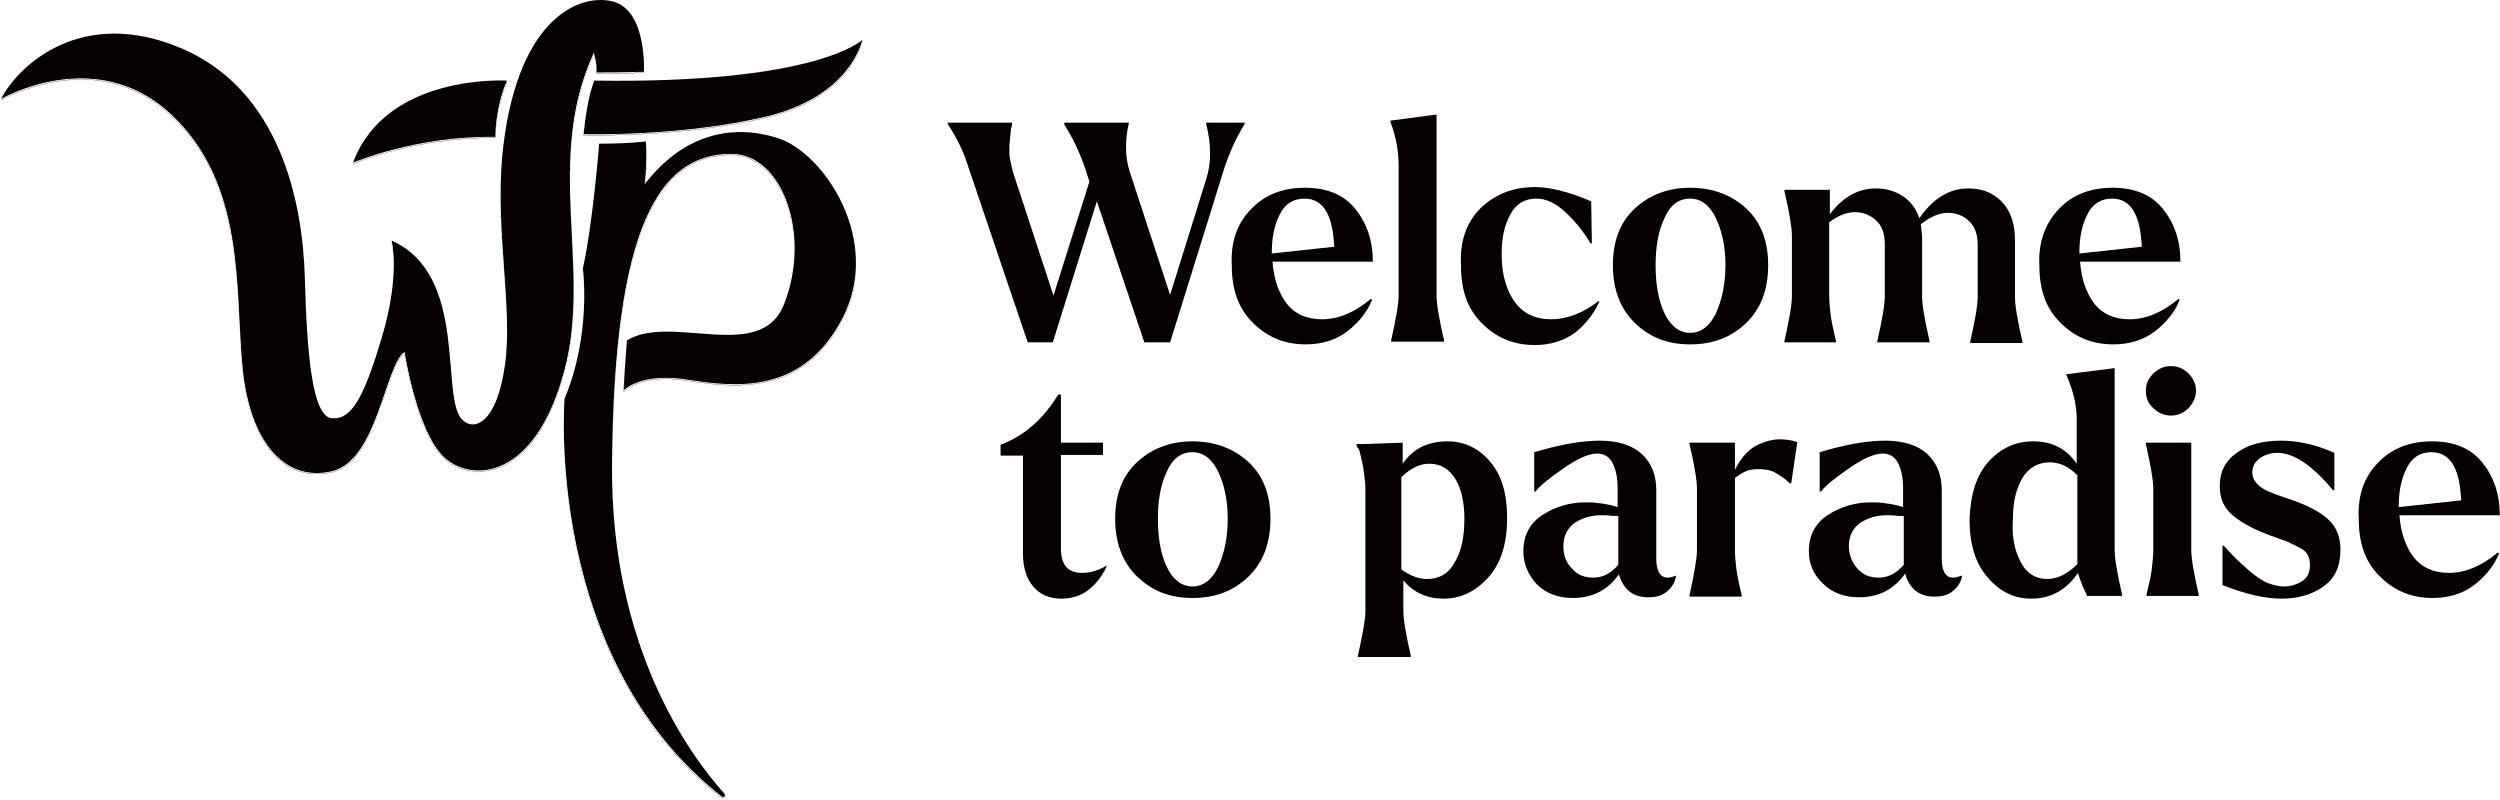
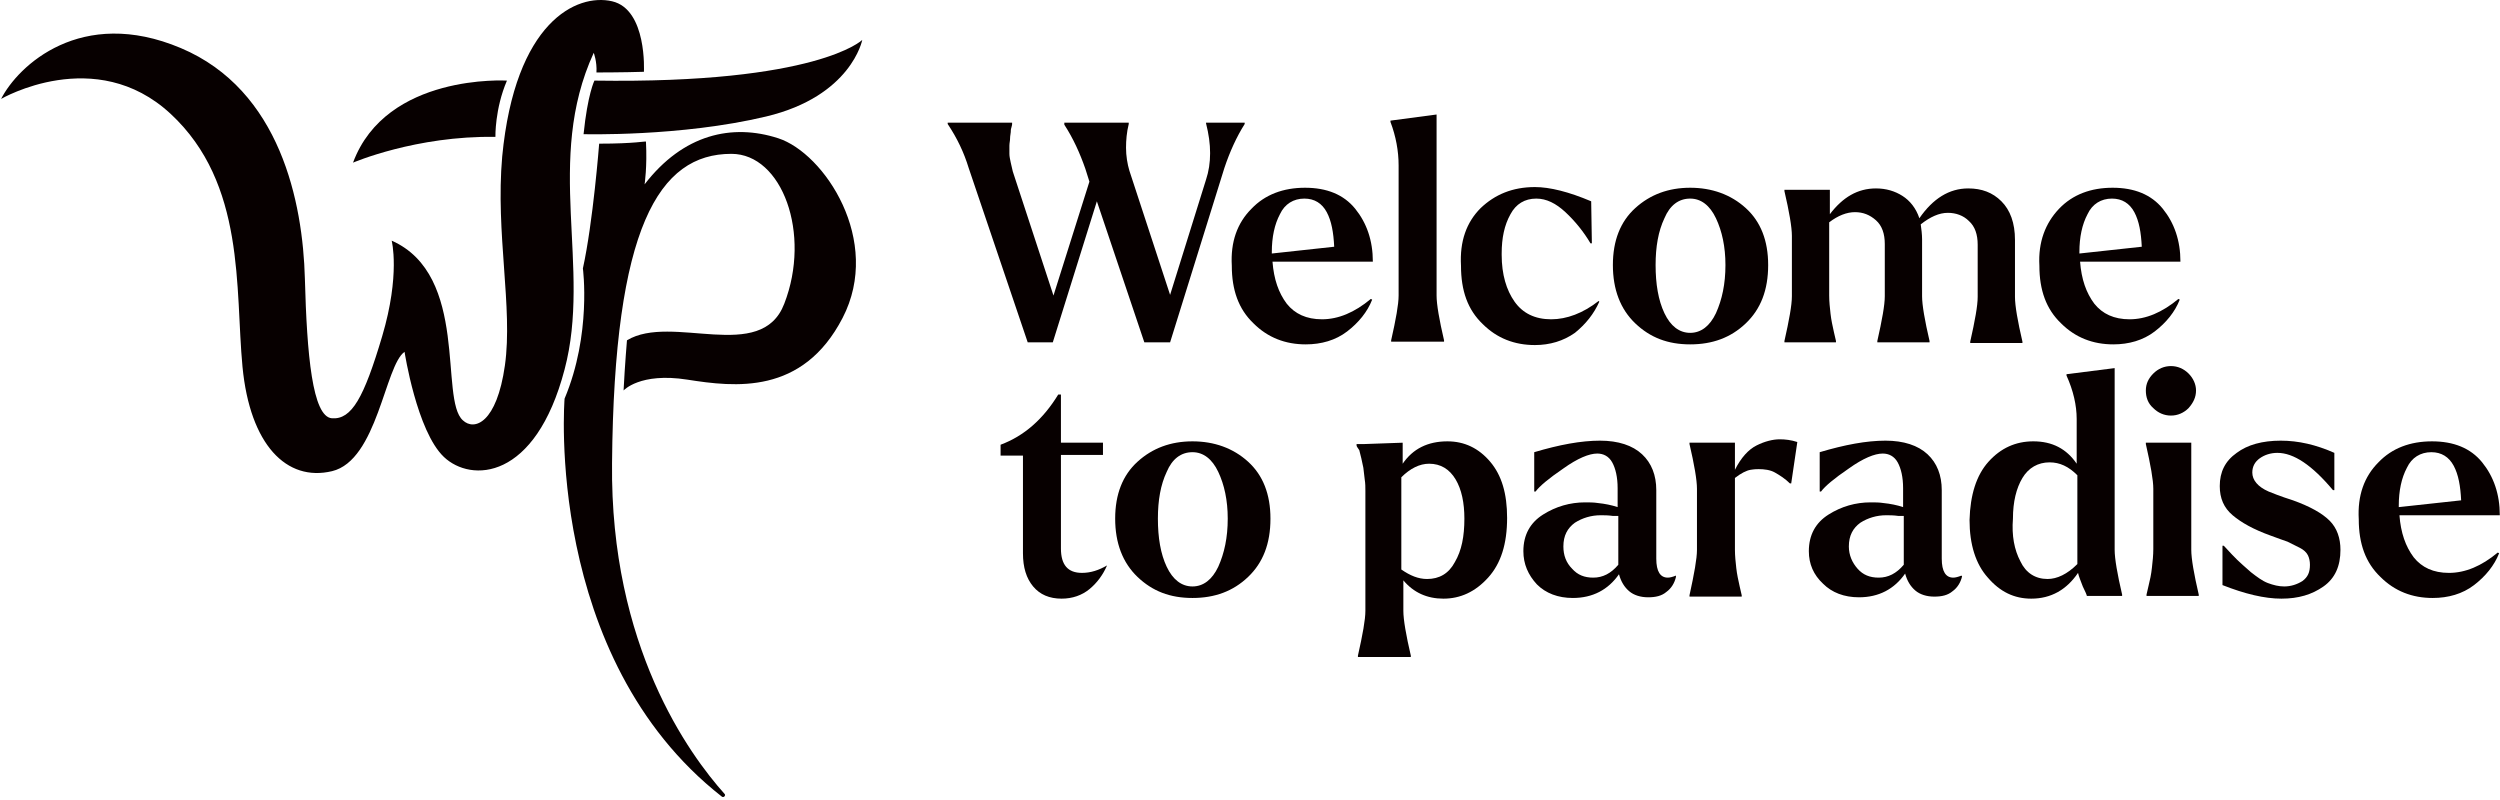
<svg xmlns="http://www.w3.org/2000/svg" width="9065" height="2898" viewBox="0 0 9065 2898" fill="none">
  <path d="M3669.91 444.727V449.644C3669.91 449.644 3669.91 454.561 3667.45 461.937C3664.99 469.313 3664.99 474.231 3664.99 479.148C3664.99 484.066 3662.54 491.442 3662.54 501.276C3662.54 511.111 3660.08 518.487 3660.08 528.322C3660.08 538.157 3660.08 545.533 3660.08 557.826C3660.08 567.661 3662.54 577.496 3664.99 589.789C3667.45 599.624 3669.91 609.459 3672.37 621.752L3819.89 1071.69L3950.2 658.633L3935.45 611.918C3915.78 555.368 3891.19 501.276 3859.23 452.103V444.727H4092.81V449.644C4085.43 479.148 4082.97 508.653 4082.97 535.698C4082.97 565.202 4087.89 594.707 4095.27 619.294L4242.79 1069.23L4373.1 651.257C4382.93 621.752 4387.85 589.789 4387.85 555.368C4387.85 520.946 4382.93 486.524 4373.1 447.185V444.727H4513.24V449.644C4483.74 496.359 4459.15 550.45 4439.48 609.459L4242.79 1241.34H4149.36L3977.25 729.935L3817.43 1241.34H3726.46L3512.56 609.459C3495.34 552.909 3470.76 501.276 3436.34 449.644V444.727H3669.91Z" fill="#070000" />
  <path d="M4537.83 756.971C4587 705.339 4653.39 680.752 4732.07 680.752C4810.75 680.752 4872.21 705.339 4914.01 756.971C4955.81 808.604 4977.94 872.53 4977.94 948.749H4614.05C4618.97 1012.68 4636.18 1061.85 4665.68 1101.19C4695.19 1138.07 4736.99 1157.74 4793.54 1157.74C4852.54 1157.74 4911.55 1133.15 4970.56 1083.98L4975.48 1086.44C4958.27 1130.69 4926.3 1170.03 4884.51 1201.99C4842.71 1233.96 4791.08 1248.71 4734.53 1248.71C4660.77 1248.71 4596.84 1224.12 4545.21 1172.49C4491.12 1120.86 4466.53 1052.01 4466.53 963.501C4461.61 877.447 4486.2 808.604 4537.83 756.971ZM4611.59 919.245L4837.79 894.658C4835.33 843.026 4827.96 801.228 4810.75 769.265C4793.53 737.302 4766.49 720.091 4729.61 720.091C4690.27 720.091 4658.31 739.761 4641.1 776.641C4621.43 813.521 4611.59 860.236 4611.59 914.328C4611.59 916.786 4611.59 916.786 4611.59 919.245Z" fill="#070000" />
  <path d="M5041.86 442.26V437.343L5209.05 415.215V1071.69C5209.05 1103.65 5218.89 1160.2 5236.1 1233.96V1238.88H5044.32V1233.96C5061.53 1157.74 5071.37 1103.65 5071.37 1071.69V599.617C5071.37 547.984 5061.53 493.893 5041.86 442.26Z" fill="#070000" />
  <path d="M5368.87 754.52C5420.5 705.346 5484.43 678.301 5565.57 678.301C5619.66 678.301 5688.5 695.512 5769.64 729.933L5772.1 882.372H5767.18C5742.59 840.574 5710.63 801.235 5676.21 769.272C5641.78 737.309 5607.36 720.099 5570.48 720.099C5528.68 720.099 5496.72 739.768 5477.05 776.648C5454.92 815.988 5445.09 862.703 5445.09 919.253C5445.09 921.711 5445.09 921.711 5445.09 924.17C5445.09 995.472 5462.3 1052.02 5491.8 1093.82C5521.31 1135.62 5565.57 1157.75 5624.57 1157.75C5681.12 1157.75 5740.13 1135.62 5796.68 1091.36L5799.14 1093.82C5779.47 1138.08 5749.97 1174.96 5710.63 1206.92C5668.83 1236.42 5619.66 1251.18 5565.57 1251.18C5491.8 1251.18 5427.88 1226.59 5376.25 1174.96C5322.15 1123.32 5297.57 1054.48 5297.57 963.509C5292.65 874.996 5317.24 806.153 5368.87 754.52Z" fill="#070000" />
  <path d="M5929.45 754.513C5983.54 705.339 6049.93 680.752 6128.61 680.752C6207.28 680.752 6276.13 705.339 6330.22 754.513C6384.31 803.687 6411.36 872.53 6411.36 961.043C6411.36 1052.01 6384.31 1120.86 6330.22 1172.49C6276.13 1224.12 6209.74 1248.71 6128.61 1248.71C6047.47 1248.71 5983.54 1224.12 5929.45 1172.49C5875.36 1120.86 5848.32 1049.56 5848.32 961.043C5848.32 872.53 5875.36 803.687 5929.45 754.513ZM6003.21 961.043C6003.21 1029.89 6013.05 1088.89 6035.18 1135.61C6057.3 1182.33 6089.27 1206.91 6128.61 1206.91C6167.95 1206.91 6199.91 1182.33 6222.04 1135.61C6244.16 1086.44 6256.46 1029.89 6256.46 961.043C6256.46 894.658 6244.16 838.108 6222.04 791.393C6199.91 744.678 6167.95 720.091 6128.61 720.091C6086.81 720.091 6054.85 744.678 6035.18 791.393C6013.05 838.108 6003.21 894.658 6003.21 961.043Z" fill="#070000" />
  <path d="M6497.4 1074.14V855.321C6497.4 823.358 6487.57 766.808 6470.36 693.048V688.13H6635.09V776.643C6681.81 715.176 6735.9 683.213 6802.28 683.213C6839.16 683.213 6871.12 693.048 6898.17 710.258C6925.22 727.469 6947.34 754.515 6959.64 791.395C7008.81 720.093 7067.82 683.213 7136.66 683.213C7185.84 683.213 7225.18 697.965 7257.14 729.928C7289.1 761.891 7306.31 808.606 7306.31 870.073V1076.6C7306.31 1108.57 7316.15 1165.12 7333.36 1238.88V1243.79H7144.04V1238.88C7161.25 1162.66 7171.08 1108.57 7171.08 1076.6V887.284C7171.08 850.404 7161.25 820.9 7139.12 801.23C7119.45 781.561 7092.41 771.726 7062.9 771.726C7030.94 771.726 6998.98 786.478 6964.55 813.524C6967.01 830.734 6969.47 850.404 6969.47 867.615V1074.14C6969.47 1106.11 6979.31 1162.66 6996.52 1236.42V1241.34H6807.2V1236.42C6824.41 1160.2 6834.24 1106.11 6834.24 1074.14V884.826C6834.24 847.945 6824.41 818.441 6802.28 798.771C6780.15 779.102 6755.57 769.267 6726.06 769.267C6696.56 769.267 6664.59 781.561 6632.63 806.147V1071.69C6632.63 1093.81 6635.09 1115.94 6637.55 1138.07C6640.01 1160.2 6644.92 1182.33 6649.84 1204.46L6657.22 1236.42V1241.34H6470.36V1236.42C6487.57 1160.2 6497.4 1106.11 6497.4 1074.14Z" fill="#070000" />
  <path d="M7466.13 756.971C7515.31 705.339 7581.69 680.752 7660.37 680.752C7739.05 680.752 7800.51 705.339 7842.31 756.971C7884.11 808.604 7906.24 872.53 7906.24 948.749H7542.35C7547.27 1012.68 7564.48 1061.85 7593.98 1101.19C7623.49 1138.07 7665.29 1157.74 7721.84 1157.74C7780.85 1157.74 7839.85 1133.15 7898.86 1083.98L7903.78 1086.44C7886.57 1130.69 7854.61 1170.03 7812.81 1201.99C7771.01 1233.96 7719.38 1248.71 7662.83 1248.71C7589.07 1248.71 7525.14 1224.12 7473.51 1172.49C7419.42 1120.86 7394.83 1052.01 7394.83 963.501C7389.91 877.447 7416.96 808.604 7466.13 756.971ZM7539.89 919.245L7766.09 894.658C7763.63 843.026 7756.26 801.228 7739.05 769.265C7721.84 737.302 7694.79 720.091 7657.91 720.091C7618.57 720.091 7586.61 739.761 7569.4 776.641C7549.73 813.521 7539.89 860.236 7539.89 914.328C7539.89 916.786 7539.89 916.786 7539.89 919.245Z" fill="#070000" />
  <path d="M3837.1 1430.64H3846.94V1605.21H3999.38V1649.47H3846.94V1988.77C3846.94 2047.78 3871.53 2077.28 3923.16 2077.28C3955.12 2077.28 3984.63 2067.45 4014.13 2050.23C3999.38 2084.66 3977.25 2114.16 3950.2 2136.29C3923.16 2158.42 3888.74 2170.71 3849.4 2170.71C3805.14 2170.71 3770.72 2155.96 3746.13 2126.45C3721.55 2096.95 3709.25 2057.61 3709.25 2005.98V1651.93H3628.11V1612.59C3714.17 1580.62 3783.01 1519.16 3837.1 1430.64Z" fill="#070000" />
  <path d="M4124.77 1674.07C4178.86 1624.9 4245.24 1600.31 4323.92 1600.31C4402.6 1600.31 4471.44 1624.9 4525.53 1674.07C4579.63 1723.25 4606.67 1792.09 4606.67 1880.6C4606.67 1971.58 4579.63 2040.42 4525.53 2092.05C4471.44 2143.68 4405.06 2168.27 4323.92 2168.27C4242.79 2168.27 4178.86 2143.68 4124.77 2092.05C4070.68 2040.42 4043.63 1969.12 4043.63 1880.6C4043.63 1792.09 4070.68 1723.25 4124.77 1674.07ZM4198.53 1880.6C4198.53 1949.45 4208.36 2008.46 4230.49 2055.17C4252.62 2101.89 4284.58 2126.47 4323.92 2126.47C4363.26 2126.47 4395.22 2101.89 4417.35 2055.17C4439.48 2006 4451.77 1949.45 4451.77 1880.6C4451.77 1814.22 4439.48 1757.67 4417.35 1710.95C4395.22 1664.24 4363.26 1639.65 4323.92 1639.65C4282.12 1639.65 4250.16 1664.24 4230.49 1710.95C4208.36 1757.67 4198.53 1814.22 4198.53 1880.6Z" fill="#070000" />
  <path d="M4918.93 1615.06V1610.15H4945.97L5086.12 1605.23V1681.45C5123 1627.36 5177.09 1600.31 5248.39 1600.31C5309.86 1600.31 5361.49 1624.9 5403.29 1674.07C5445.09 1723.25 5464.76 1789.63 5464.76 1878.14C5464.76 1971.58 5442.63 2042.88 5395.92 2094.51C5349.2 2146.14 5295.11 2170.73 5233.64 2170.73C5174.63 2170.73 5125.46 2148.6 5088.58 2104.34V2214.99C5088.58 2246.95 5098.41 2303.5 5115.62 2377.26V2382.18H4923.85V2377.26C4941.06 2301.04 4950.89 2246.95 4950.89 2214.99V1779.8C4950.89 1767.5 4950.89 1752.75 4948.43 1738C4945.98 1723.25 4945.97 1710.95 4943.52 1696.2C4941.06 1683.91 4938.6 1671.61 4936.14 1661.78C4933.68 1651.95 4931.22 1642.11 4928.76 1632.28C4921.39 1622.44 4918.93 1617.52 4918.93 1615.06ZM5174.63 2099.43C5218.89 2099.43 5253.31 2079.76 5275.44 2037.96C5300.03 1996.16 5309.86 1944.53 5309.86 1880.6C5309.86 1824.05 5300.03 1774.88 5277.9 1738C5255.77 1701.12 5223.81 1681.45 5182.01 1681.45C5147.59 1681.45 5113.17 1698.66 5081.2 1730.62V2065.01C5113.17 2087.13 5142.67 2099.43 5174.63 2099.43Z" fill="#070000" />
  <path d="M5523.76 1998.61C5523.76 1939.6 5548.35 1895.34 5595.07 1865.84C5641.78 1836.33 5693.41 1821.58 5747.51 1821.58C5762.26 1821.58 5779.47 1821.58 5794.22 1824.04C5818.81 1826.5 5843.39 1831.42 5865.52 1838.79V1769.95C5865.52 1730.61 5858.15 1698.65 5845.85 1676.52C5833.56 1654.39 5813.89 1644.56 5791.76 1644.56C5762.26 1644.56 5720.46 1661.77 5668.83 1698.65C5614.74 1735.53 5582.77 1762.57 5568.02 1782.24H5563.1V1639.64C5654.08 1612.59 5732.75 1597.84 5801.6 1597.84C5867.98 1597.84 5919.61 1615.05 5954.04 1647.02C5988.46 1678.98 6005.67 1723.23 6005.67 1777.33V2025.65C6005.67 2072.37 6020.42 2094.5 6047.47 2094.5C6054.84 2094.5 6064.68 2092.04 6076.97 2087.12V2092.04C6072.05 2114.17 6059.76 2133.84 6042.55 2146.13C6025.34 2160.88 6003.21 2165.8 5976.16 2165.8C5949.12 2165.8 5924.53 2158.42 5907.32 2143.67C5890.11 2128.92 5877.82 2109.25 5870.44 2082.2C5831.1 2138.75 5774.55 2168.26 5703.25 2168.26C5649.16 2168.26 5604.9 2151.05 5572.94 2119.08C5540.98 2084.66 5523.76 2045.32 5523.76 1998.61ZM5700.79 2062.53C5720.46 2084.66 5745.05 2094.5 5777.01 2094.5C5811.43 2094.5 5840.94 2079.75 5867.98 2047.78V1870.76C5860.61 1870.76 5853.23 1870.76 5848.31 1870.76C5831.1 1868.3 5816.35 1868.3 5804.06 1868.3C5769.63 1868.3 5737.67 1878.13 5710.63 1895.34C5683.58 1915.01 5668.83 1942.06 5668.83 1981.4C5668.83 2013.36 5678.66 2040.41 5700.79 2062.53Z" fill="#070000" />
  <path d="M6153.19 1993.69V1772.4C6153.19 1740.44 6143.35 1683.89 6126.14 1610.13V1605.21H6290.87V1703.56C6313 1659.3 6340.05 1629.8 6369.55 1615.05C6399.06 1600.3 6428.56 1592.92 6453.15 1592.92C6472.82 1592.92 6494.94 1595.38 6517.07 1602.75L6494.94 1752.73H6490.03C6472.82 1735.52 6453.15 1723.23 6435.94 1713.4C6418.73 1703.56 6396.6 1701.1 6376.93 1701.1C6372.01 1701.1 6362.18 1701.1 6347.42 1703.56C6332.67 1706.02 6313 1715.85 6290.87 1733.07V1993.69C6290.87 2015.81 6293.33 2037.94 6295.79 2060.07C6298.25 2082.2 6303.17 2104.33 6308.08 2126.46L6315.46 2158.42V2163.34H6126.14V2158.42C6143.35 2079.74 6153.19 2025.65 6153.19 1993.69Z" fill="#070000" />
  <path d="M6558.87 1998.61C6558.87 1939.6 6583.46 1895.34 6630.17 1865.84C6676.89 1836.33 6728.52 1821.58 6782.61 1821.58C6797.37 1821.58 6814.58 1821.58 6829.33 1824.04C6853.92 1826.5 6878.5 1831.42 6900.63 1838.79V1769.95C6900.63 1730.61 6893.26 1698.65 6880.96 1676.52C6868.67 1654.39 6849 1644.56 6826.87 1644.56C6797.37 1644.56 6755.57 1661.77 6703.94 1698.65C6649.84 1735.53 6617.88 1762.57 6603.13 1782.24H6598.21V1639.64C6689.18 1612.59 6767.86 1597.84 6836.7 1597.84C6903.09 1597.84 6954.72 1615.05 6989.14 1647.02C7023.57 1678.98 7040.78 1723.23 7040.78 1777.33V2025.65C7040.78 2072.37 7055.53 2094.5 7082.57 2094.5C7089.95 2094.5 7099.79 2092.04 7112.08 2087.12L7114.54 2089.58C7109.62 2111.71 7097.33 2131.38 7080.12 2143.67C7062.9 2158.42 7040.78 2163.34 7013.73 2163.34C6986.69 2163.34 6962.1 2155.96 6944.89 2141.21C6927.68 2126.46 6915.38 2106.79 6908.01 2079.75C6868.67 2136.3 6812.12 2165.8 6740.82 2165.8C6686.72 2165.8 6642.47 2148.59 6610.51 2116.63C6576.08 2084.66 6558.87 2045.32 6558.87 1998.61ZM6735.9 2062.53C6755.57 2084.66 6780.15 2094.5 6812.12 2094.5C6846.54 2094.5 6876.04 2079.75 6903.09 2047.78V1870.76C6895.71 1870.76 6888.34 1870.76 6883.42 1870.76C6866.21 1868.3 6851.46 1868.3 6839.16 1868.3C6804.74 1868.3 6772.78 1878.13 6745.73 1895.34C6718.69 1915.01 6703.94 1942.06 6703.94 1981.4C6703.94 2013.36 6716.23 2040.41 6735.9 2062.53Z" fill="#070000" />
  <path d="M7210.43 1674.06C7254.68 1624.88 7308.77 1600.29 7372.7 1600.29C7441.54 1600.29 7493.18 1627.34 7530.06 1681.43V1519.16C7530.06 1469.98 7517.76 1415.89 7493.18 1361.8V1356.88L7667.74 1334.76V1993.69C7667.74 2025.65 7677.58 2082.2 7694.79 2155.96V2160.88H7566.94C7566.94 2158.42 7562.02 2146.12 7552.18 2126.45C7544.81 2106.79 7537.43 2089.57 7534.97 2077.28C7493.18 2138.75 7436.63 2170.71 7365.32 2170.71C7303.86 2170.71 7252.22 2146.12 7207.97 2094.49C7163.71 2045.32 7141.58 1974.02 7141.58 1885.5C7144.04 1794.53 7166.17 1723.23 7210.43 1674.06ZM7325.98 2035.48C7345.65 2077.28 7380.08 2099.41 7424.33 2099.41C7458.75 2099.41 7495.64 2082.2 7532.52 2045.32C7532.52 2040.4 7532.52 2030.57 7532.52 2015.81V1723.23C7500.55 1691.27 7468.59 1676.51 7431.71 1676.51C7389.91 1676.51 7355.49 1696.18 7333.36 1733.06C7311.23 1769.94 7298.94 1819.12 7298.94 1880.59C7294.02 1942.05 7303.86 1993.69 7325.98 2035.48Z" fill="#070000" />
  <path d="M7780.84 1415.9C7780.84 1391.31 7790.68 1371.64 7807.89 1354.43C7825.1 1337.22 7847.23 1327.38 7871.81 1327.38C7896.4 1327.38 7918.53 1337.22 7935.74 1354.43C7952.95 1371.64 7962.78 1393.77 7962.78 1415.9C7962.78 1440.48 7952.95 1460.15 7935.74 1479.82C7918.53 1497.03 7896.4 1506.87 7871.81 1506.87C7847.23 1506.87 7825.1 1497.03 7807.89 1479.82C7788.22 1462.61 7780.84 1440.48 7780.84 1415.9ZM7780.84 1610.13V1605.21H7945.57V1993.69C7945.57 2025.65 7955.41 2082.2 7972.62 2155.96V2160.88H7783.3V2155.96C7783.3 2155.96 7785.76 2143.67 7790.68 2124C7795.59 2104.33 7800.51 2082.2 7802.97 2057.61C7805.43 2035.49 7807.89 2013.36 7807.89 1991.23V1772.41C7807.89 1740.44 7798.05 1686.35 7780.84 1610.13Z" fill="#070000" />
  <path d="M8048.85 1762.57C8048.85 1710.94 8068.52 1671.6 8110.31 1642.1C8149.65 1612.59 8203.74 1597.84 8270.13 1597.84C8334.05 1597.84 8397.98 1612.59 8464.36 1642.1V1777.33H8459.45C8383.23 1686.35 8316.84 1642.1 8257.83 1642.1C8233.25 1642.1 8211.12 1649.47 8193.91 1661.77C8176.7 1674.06 8166.86 1691.27 8166.86 1713.4C8166.86 1740.45 8186.53 1765.03 8225.87 1782.24C8238.16 1787.16 8267.67 1799.45 8314.38 1814.21C8375.85 1836.33 8420.11 1860.92 8447.15 1887.97C8474.2 1915.01 8486.49 1951.89 8486.49 1993.69C8486.49 2052.7 8466.82 2096.96 8425.03 2126.46C8383.23 2155.96 8334.05 2170.72 8272.59 2170.72C8211.12 2170.72 8139.82 2153.51 8058.68 2121.54V1978.94H8063.6C8085.73 2003.53 8102.94 2020.74 8112.77 2030.57C8122.61 2040.41 8139.82 2055.16 8161.95 2074.83C8184.07 2092.04 8203.74 2106.79 8223.41 2114.17C8243.08 2121.54 8262.75 2126.46 8282.42 2126.46C8307.01 2126.46 8329.14 2119.08 8348.81 2106.79C8368.48 2092.04 8375.85 2074.83 8375.85 2047.78C8375.85 2035.49 8373.39 2023.2 8368.48 2013.36C8363.56 2003.53 8353.72 1993.69 8338.97 1986.31C8324.22 1978.94 8309.47 1971.56 8294.72 1964.19C8279.96 1959.27 8260.29 1951.89 8233.25 1942.06C8171.78 1919.93 8127.52 1895.34 8095.56 1868.3C8063.6 1841.25 8048.85 1806.83 8048.85 1762.57Z" fill="#070000" />
  <path d="M8624.17 1676.53C8673.35 1624.9 8739.73 1600.31 8818.41 1600.31C8897.09 1600.31 8958.56 1624.9 9000.35 1676.53C9042.15 1728.16 9064.28 1792.09 9064.28 1868.31H8700.39C8705.31 1932.24 8722.52 1981.41 8752.03 2020.75C8781.53 2057.63 8823.33 2077.3 8879.88 2077.3C8938.89 2077.3 8997.9 2052.71 9056.9 2003.54L9061.82 2006C9044.61 2050.25 9012.65 2089.59 8970.85 2121.56C8929.05 2153.52 8877.42 2168.27 8820.87 2168.27C8747.11 2168.27 8683.18 2143.68 8631.55 2092.05C8577.46 2040.42 8552.87 1971.57 8552.87 1883.06C8547.96 1797.01 8572.54 1728.16 8624.17 1676.53ZM8697.94 1838.81L8924.13 1814.22C8921.68 1762.59 8914.3 1720.79 8897.09 1688.83C8879.88 1656.86 8852.83 1639.65 8815.95 1639.65C8776.61 1639.65 8744.65 1659.32 8727.44 1696.2C8707.77 1733.08 8697.94 1779.8 8697.94 1833.89C8697.94 1836.35 8697.94 1836.35 8697.94 1838.81Z" fill="#070000" />
-   <g filter="url(#filter0_d_693_2)">
-     <path d="M4 358.667C4 358.667 345.758 159.513 618.673 412.759C891.588 666.004 852.249 1047.1 879.294 1329.85C906.34 1612.6 1039.11 1747.83 1203.84 1708.49C1368.57 1669.15 1395.62 1324.93 1466.92 1275.76C1466.92 1275.76 1511.18 1563.43 1609.53 1656.86C1707.87 1750.29 1941.45 1742.91 2047.17 1339.69C2145.52 968.423 1973.41 582.408 2152.9 191.476C2152.9 191.476 2165.19 223.439 2162.73 262.778C2162.73 262.778 2258.62 262.778 2334.84 260.32C2334.84 260.32 2347.13 34.12 2219.28 4.616C2091.43 -24.889 1867.69 78.377 1820.97 567.656C1796.39 845.488 1860.31 1115.94 1830.81 1324.93C1801.3 1533.92 1720.17 1563.43 1678.37 1524.09C1592.31 1447.87 1702.96 997.927 1420.21 872.534C1420.21 872.534 1452.17 995.469 1385.78 1219.21C1319.4 1442.95 1275.14 1521.63 1203.84 1516.71C1132.54 1511.79 1112.87 1285.59 1105.49 1010.22C1098.12 734.847 1016.98 326.704 655.553 174.266C294.126 21.827 65.467 238.191 4 358.667Z" fill="#070000" />
-     <path d="M1280.06 589.782C1280.06 589.782 1508.72 491.434 1796.38 496.352C1796.38 496.352 1793.92 395.546 1838.18 292.28C1838.18 292.28 1400.53 265.235 1280.06 589.782Z" fill="#070000" />
-     <path d="M2155.35 292.277C2155.35 292.277 2130.77 341.451 2116.01 486.514C2116.01 486.514 2467.61 496.349 2777.4 422.588C3087.2 348.827 3126.54 144.756 3126.54 144.756C3126.54 144.756 2964.26 304.571 2155.35 292.277Z" fill="#070000" />
-     <path d="M2172.57 520.94C2172.57 520.94 2150.44 806.148 2113.56 973.339C2113.56 973.339 2145.52 1211.83 2047.18 1445.41C2047.18 1445.41 1970.96 2382.17 2617.59 2888.66C2624.97 2893.58 2632.34 2883.74 2627.43 2878.83C2499.57 2736.22 2211.91 2342.83 2219.28 1678.98C2226.66 823.359 2388.93 557.82 2652.01 557.82C2836.42 557.82 2942.14 847.946 2843.79 1101.19C2760.2 1320.01 2435.65 1135.61 2273.38 1233.96C2273.38 1233.96 2266 1320.01 2261.08 1415.9C2261.08 1415.9 2320.09 1349.52 2492.2 1376.56C2664.31 1403.61 2910.18 1433.11 3055.24 1152.82C3200.3 872.533 2988.85 555.361 2821.66 501.27C2654.47 447.179 2477.45 486.518 2337.3 668.461C2337.3 668.461 2347.14 604.535 2342.22 513.564C2342.22 511.105 2302.88 520.94 2172.57 520.94Z" fill="#070000" />
-   </g>
-   <defs>
-     <filter id="filter0_d_693_2" x="0" y="0" width="3130.54" height="2898" filterUnits="userSpaceOnUse" color-interpolation-filters="sRGB">
-       <feFlood flood-opacity="0" result="BackgroundImageFix" />
-       <feColorMatrix in="SourceAlpha" type="matrix" values="0 0 0 0 0 0 0 0 0 0 0 0 0 0 0 0 0 0 127 0" result="hardAlpha" />
-       <feOffset dy="4" />
-       <feGaussianBlur stdDeviation="2" />
-       <feComposite in2="hardAlpha" operator="out" />
-       <feColorMatrix type="matrix" values="0 0 0 0 0 0 0 0 0 0 0 0 0 0 0 0 0 0 0.25 0" />
-       <feBlend mode="normal" in2="BackgroundImageFix" result="effect1_dropShadow_693_2" />
-       <feBlend mode="normal" in="SourceGraphic" in2="effect1_dropShadow_693_2" result="shape" />
-     </filter>
-   </defs>
+   <path d="M4 358.667C4 358.667 345.758 159.513 618.673 412.759C891.588 666.004 852.249 1047.1 879.294 1329.85C906.34 1612.6 1039.11 1747.83 1203.84 1708.49C1368.57 1669.15 1395.62 1324.93 1466.92 1275.76C1466.92 1275.76 1511.18 1563.43 1609.53 1656.86C1707.87 1750.29 1941.45 1742.91 2047.17 1339.69C2145.52 968.423 1973.41 582.408 2152.9 191.476C2152.9 191.476 2165.19 223.439 2162.73 262.778C2162.73 262.778 2258.62 262.778 2334.84 260.32C2334.84 260.32 2347.13 34.12 2219.28 4.616C2091.43 -24.889 1867.69 78.377 1820.97 567.656C1796.39 845.488 1860.31 1115.94 1830.81 1324.93C1801.3 1533.92 1720.17 1563.43 1678.37 1524.09C1592.31 1447.87 1702.96 997.927 1420.21 872.534C1420.21 872.534 1452.17 995.469 1385.78 1219.21C1319.4 1442.95 1275.14 1521.63 1203.84 1516.71C1132.54 1511.79 1112.87 1285.59 1105.49 1010.22C1098.12 734.847 1016.98 326.704 655.553 174.266C294.126 21.827 65.467 238.191 4 358.667Z" fill="#070000" />
+   <path d="M1280.06 589.782C1280.06 589.782 1508.72 491.434 1796.38 496.352C1796.38 496.352 1793.92 395.546 1838.18 292.28C1838.18 292.28 1400.53 265.235 1280.06 589.782Z" fill="#070000" />
+   <path d="M2155.35 292.277C2155.35 292.277 2130.77 341.451 2116.01 486.514C2116.01 486.514 2467.61 496.349 2777.4 422.588C3087.2 348.827 3126.54 144.756 3126.54 144.756C3126.54 144.756 2964.26 304.571 2155.35 292.277Z" fill="#070000" />
+   <path d="M2172.57 520.94C2172.57 520.94 2150.44 806.148 2113.56 973.339C2113.56 973.339 2145.52 1211.83 2047.18 1445.41C2047.18 1445.41 1970.96 2382.17 2617.59 2888.66C2624.97 2893.58 2632.34 2883.74 2627.43 2878.83C2499.57 2736.22 2211.91 2342.83 2219.28 1678.98C2226.66 823.359 2388.93 557.82 2652.01 557.82C2836.42 557.82 2942.14 847.946 2843.79 1101.19C2760.2 1320.01 2435.65 1135.61 2273.38 1233.96C2273.38 1233.96 2266 1320.01 2261.08 1415.9C2261.08 1415.9 2320.09 1349.52 2492.2 1376.56C2664.31 1403.61 2910.18 1433.11 3055.24 1152.82C3200.3 872.533 2988.85 555.361 2821.66 501.27C2654.47 447.179 2477.45 486.518 2337.3 668.461C2337.3 668.461 2347.14 604.535 2342.22 513.564C2342.22 511.105 2302.88 520.94 2172.57 520.94Z" fill="#070000" />
</svg>
